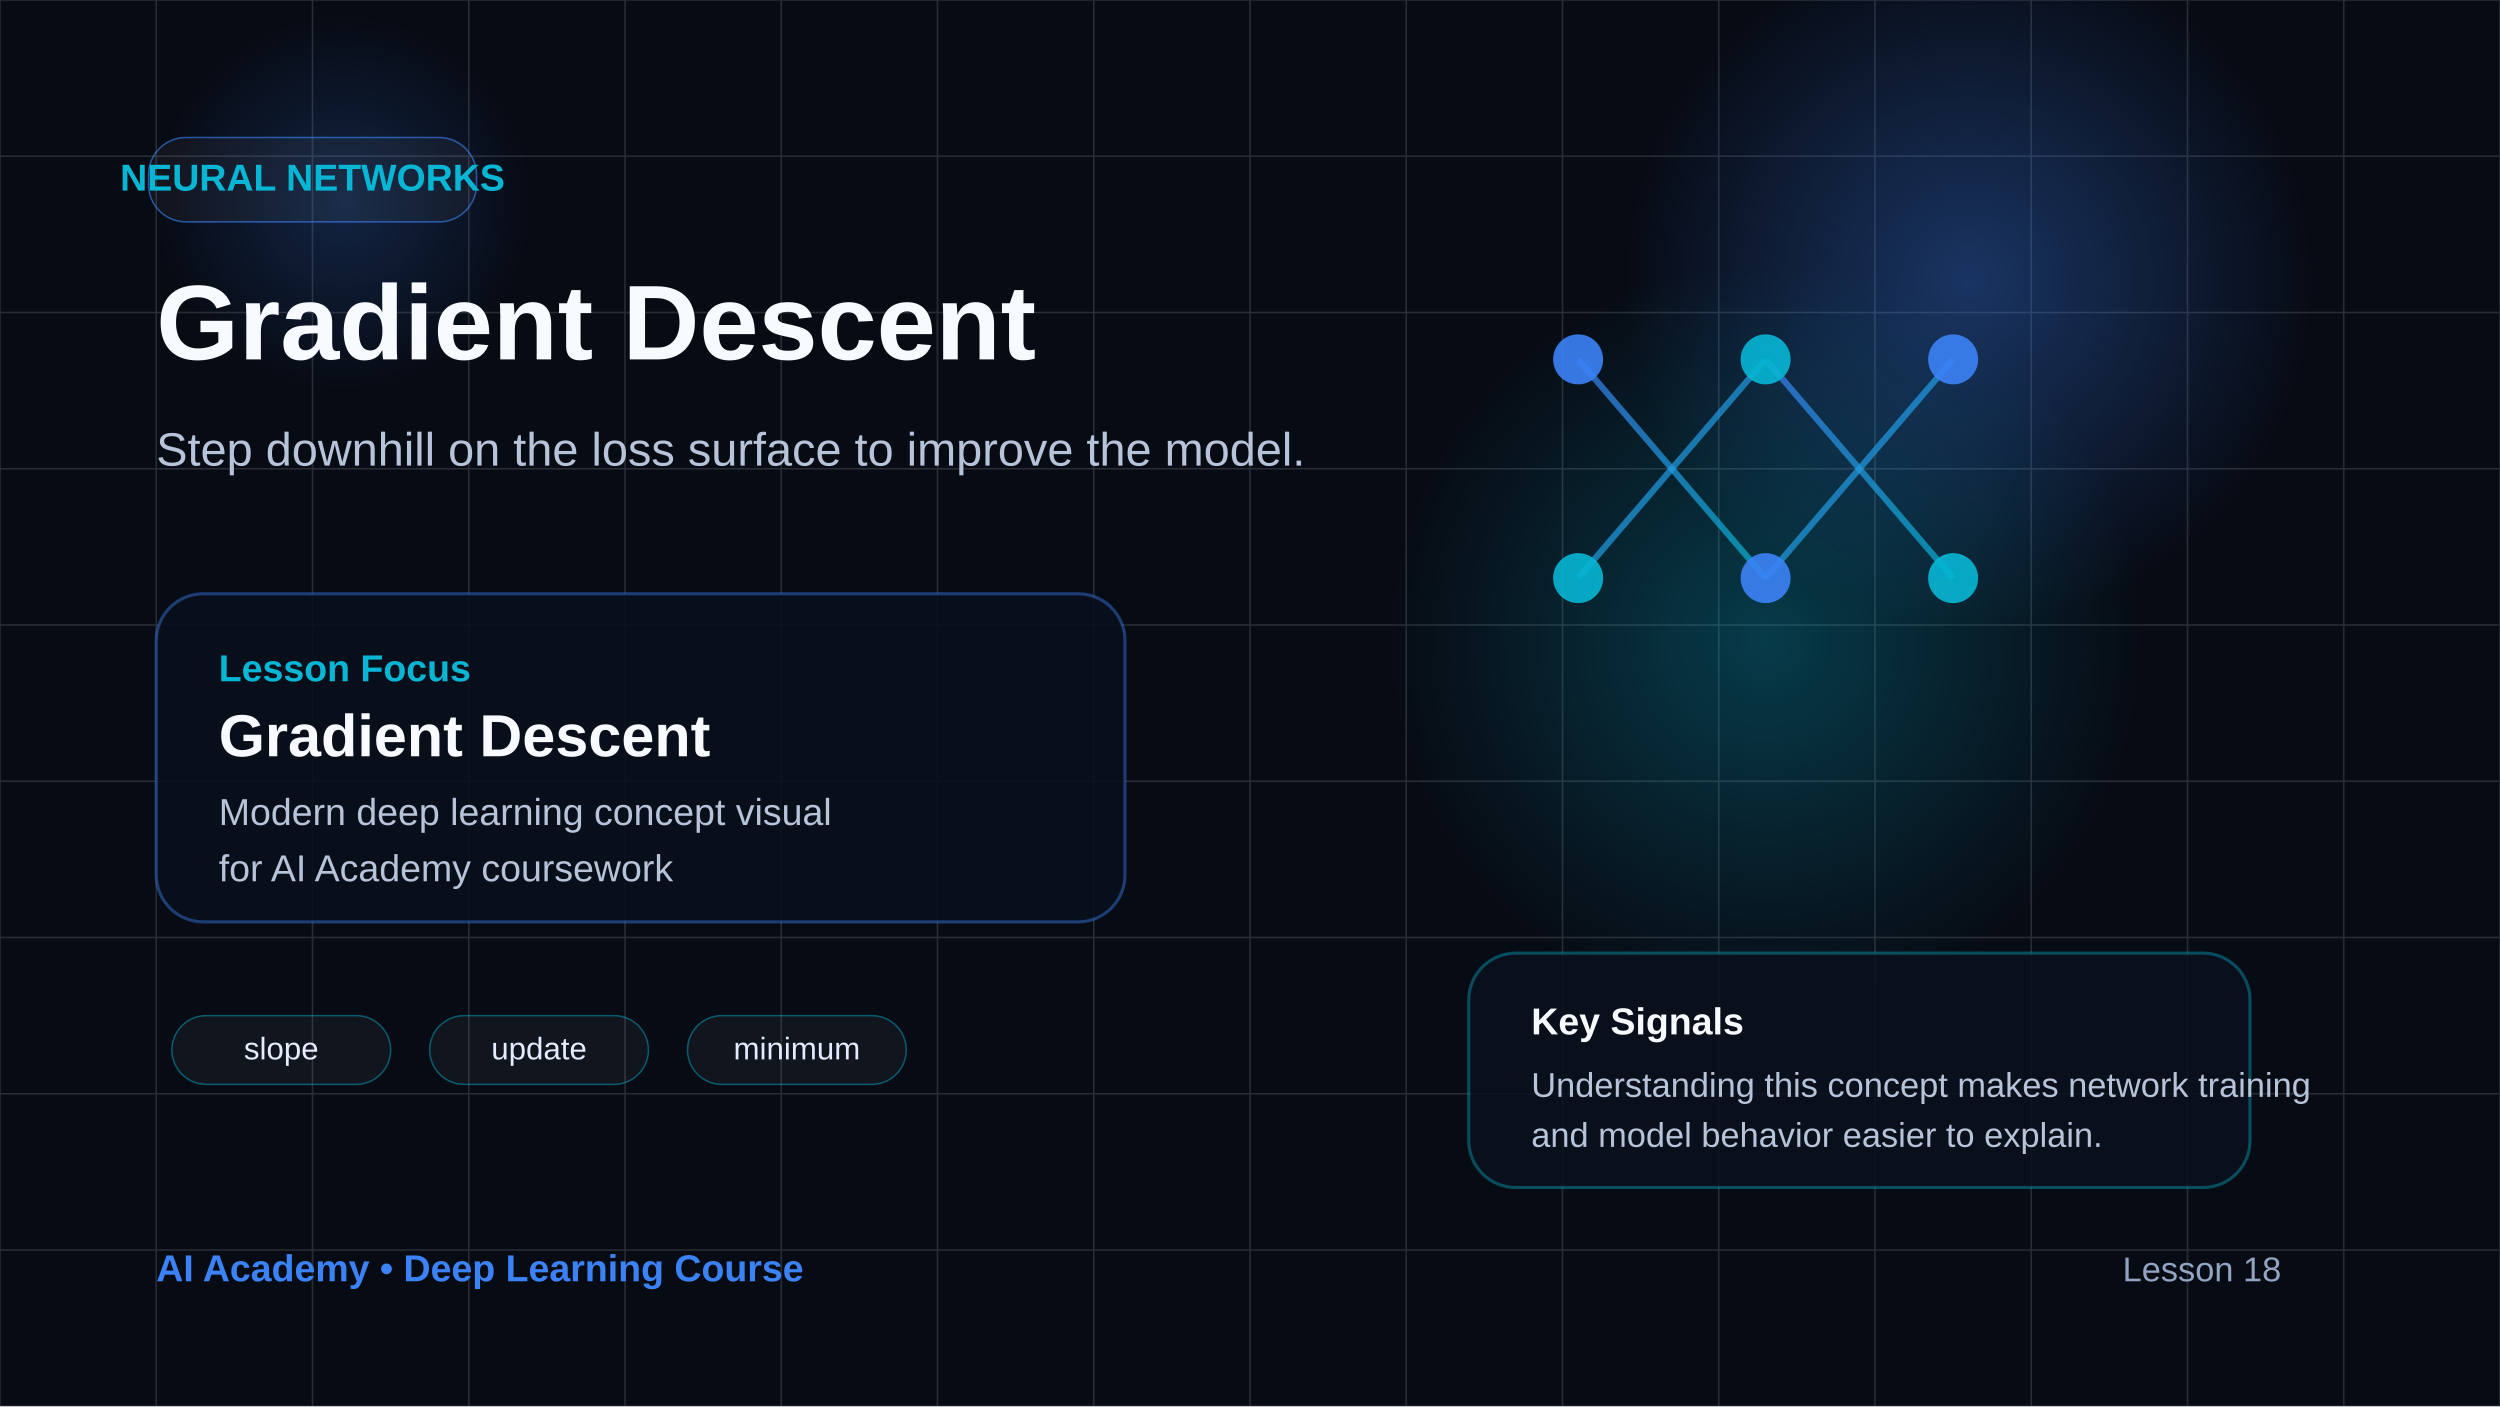
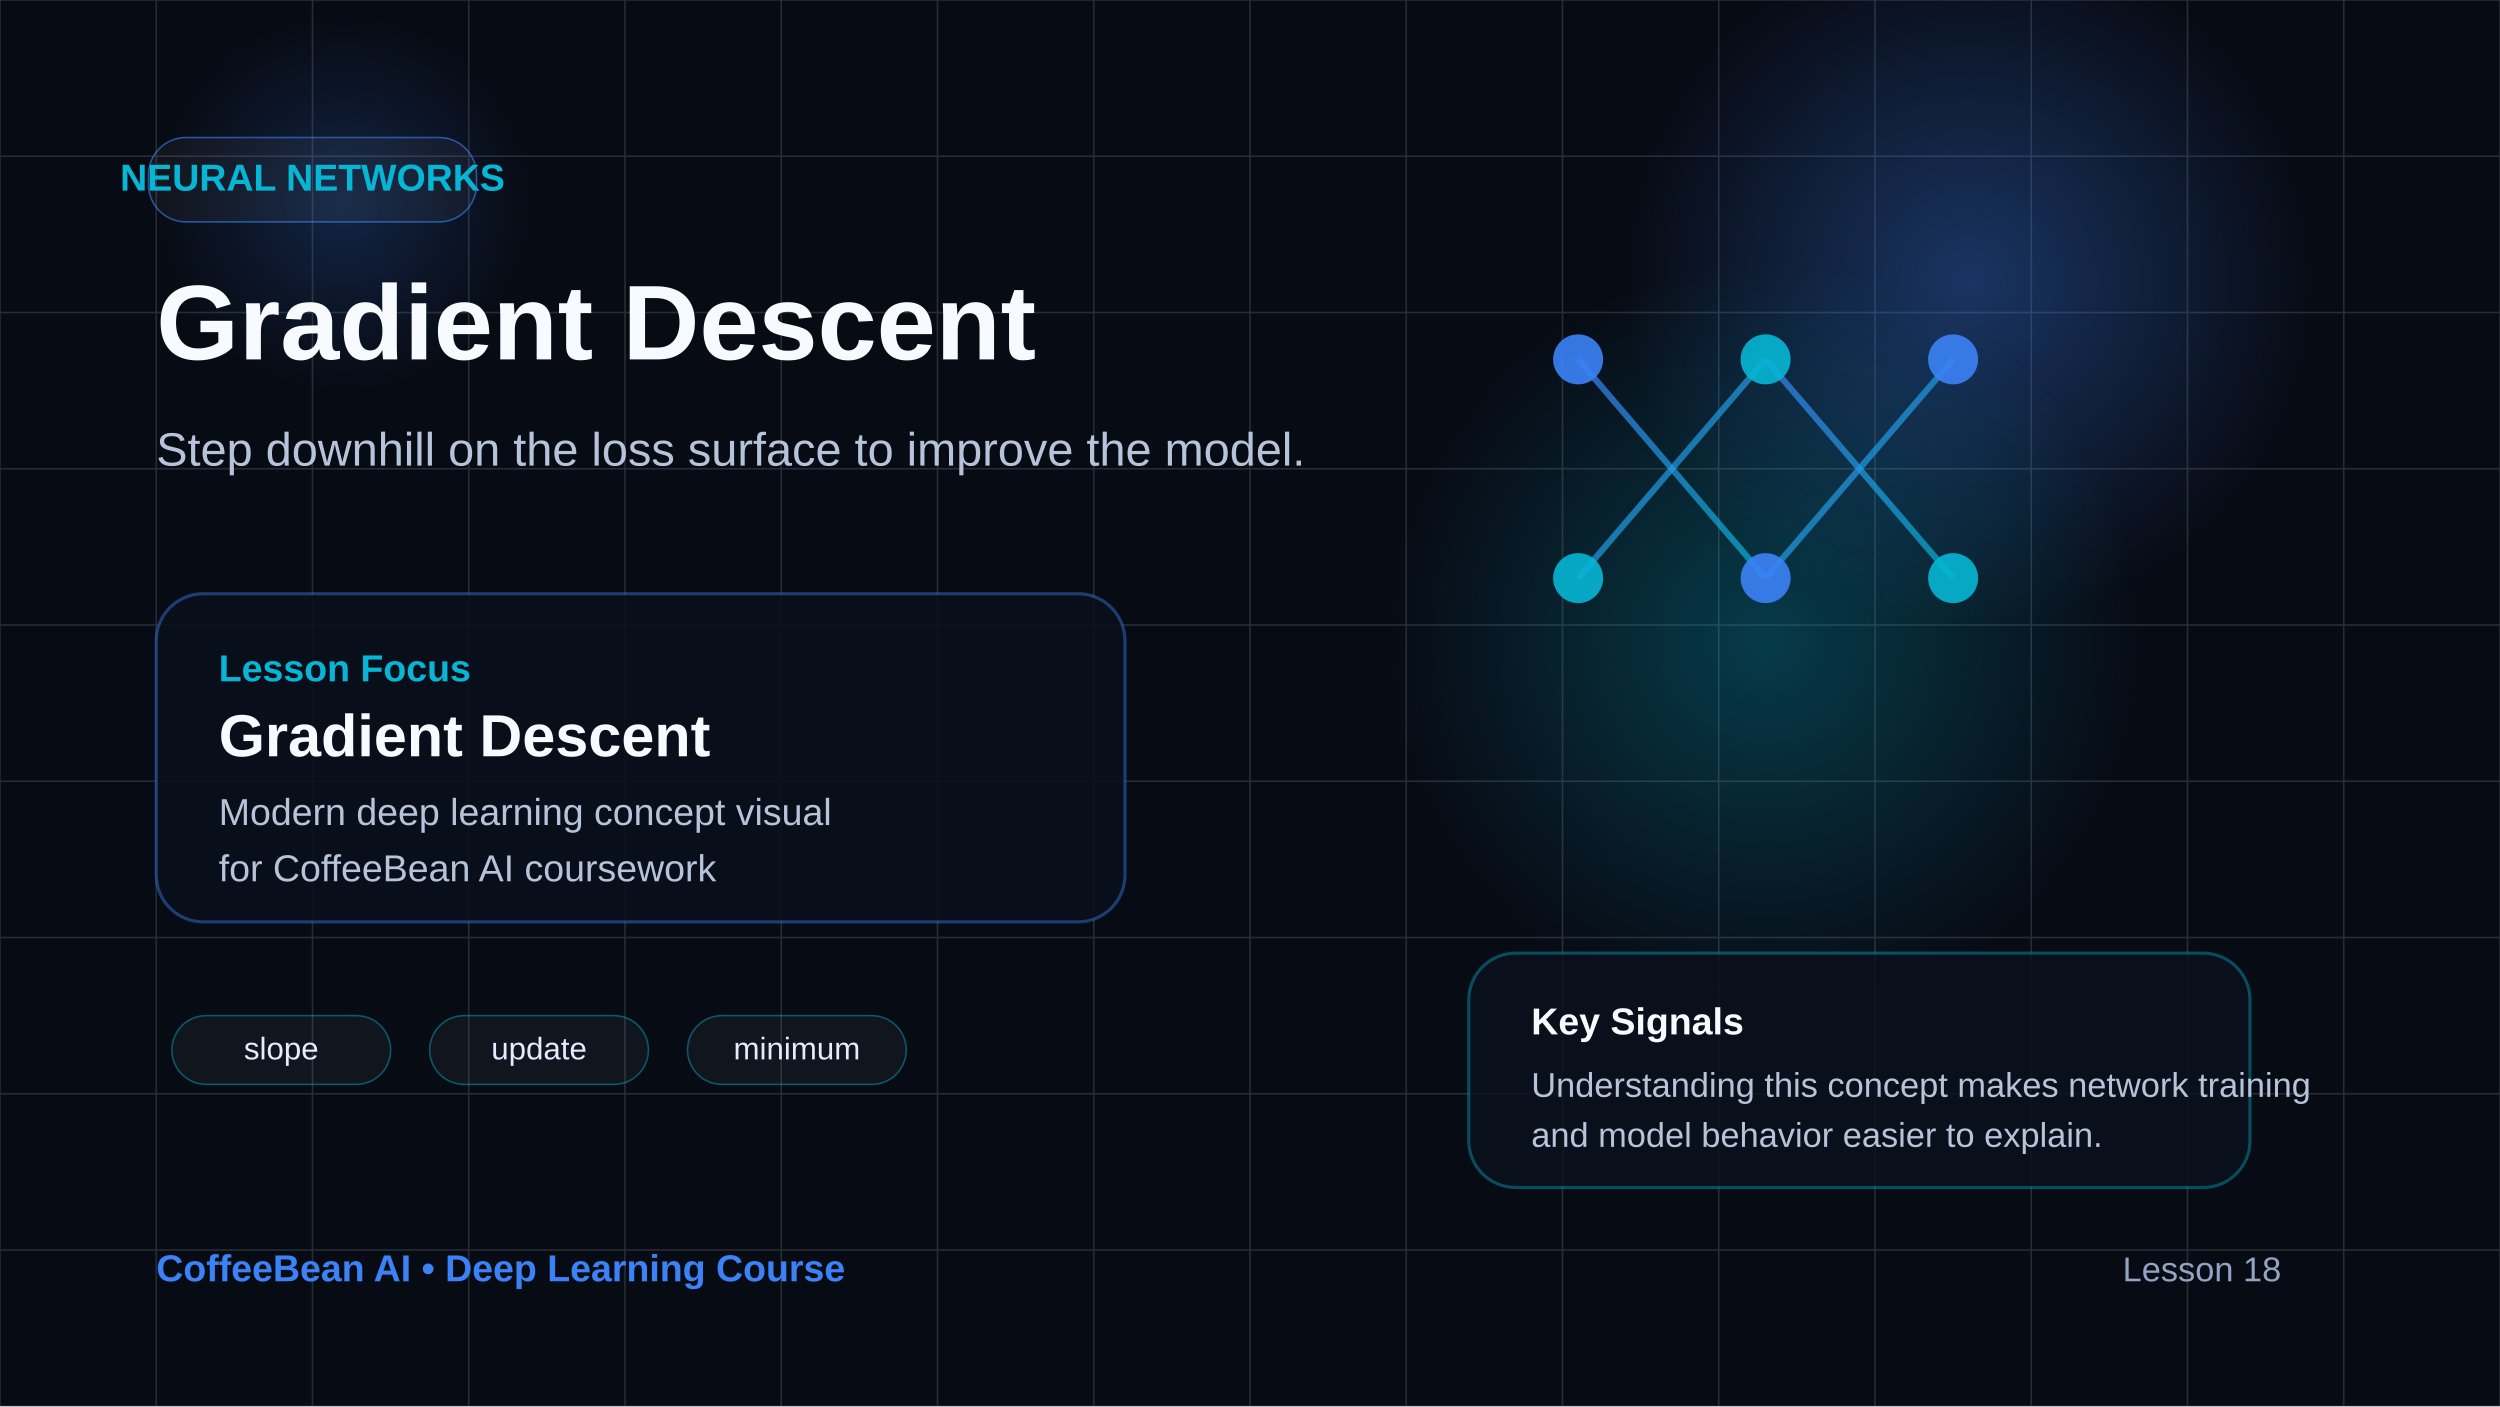
<svg xmlns="http://www.w3.org/2000/svg" width="1600" height="900" viewBox="0 0 1600 900" role="img" aria-labelledby="title desc">
  <defs>
    <linearGradient id="grad" x1="0%" y1="0%" x2="100%" y2="100%">
      <stop offset="0%" stop-color="#3b82f6" />
      <stop offset="100%" stop-color="#06b6d4" />
    </linearGradient>
    <radialGradient id="glowA" cx="50%" cy="50%" r="50%">
      <stop offset="0%" stop-color="#3b82f6" stop-opacity="0.35" />
      <stop offset="100%" stop-color="#3b82f6" stop-opacity="0" />
    </radialGradient>
    <radialGradient id="glowB" cx="50%" cy="50%" r="50%">
      <stop offset="0%" stop-color="#06b6d4" stop-opacity="0.28" />
      <stop offset="100%" stop-color="#06b6d4" stop-opacity="0" />
    </radialGradient>
  </defs>
  <rect width="1600" height="900" fill="#070B14" />
  <rect width="1600" height="900" fill="url(#grid)" opacity="0.04" />
  <g opacity="0.14">
    <line x1="0" y1="0" x2="0" y2="900" stroke="#ffffff" stroke-width="1" />
    <line x1="100" y1="0" x2="100" y2="900" stroke="#ffffff" stroke-width="1" />
    <line x1="200" y1="0" x2="200" y2="900" stroke="#ffffff" stroke-width="1" />
    <line x1="300" y1="0" x2="300" y2="900" stroke="#ffffff" stroke-width="1" />
    <line x1="400" y1="0" x2="400" y2="900" stroke="#ffffff" stroke-width="1" />
    <line x1="500" y1="0" x2="500" y2="900" stroke="#ffffff" stroke-width="1" />
    <line x1="600" y1="0" x2="600" y2="900" stroke="#ffffff" stroke-width="1" />
    <line x1="700" y1="0" x2="700" y2="900" stroke="#ffffff" stroke-width="1" />
    <line x1="800" y1="0" x2="800" y2="900" stroke="#ffffff" stroke-width="1" />
    <line x1="900" y1="0" x2="900" y2="900" stroke="#ffffff" stroke-width="1" />
    <line x1="1000" y1="0" x2="1000" y2="900" stroke="#ffffff" stroke-width="1" />
    <line x1="1100" y1="0" x2="1100" y2="900" stroke="#ffffff" stroke-width="1" />
    <line x1="1200" y1="0" x2="1200" y2="900" stroke="#ffffff" stroke-width="1" />
    <line x1="1300" y1="0" x2="1300" y2="900" stroke="#ffffff" stroke-width="1" />
    <line x1="1400" y1="0" x2="1400" y2="900" stroke="#ffffff" stroke-width="1" />
    <line x1="1500" y1="0" x2="1500" y2="900" stroke="#ffffff" stroke-width="1" />
    <line x1="1600" y1="0" x2="1600" y2="900" stroke="#ffffff" stroke-width="1" />
    <line x1="0" y1="0" x2="1600" y2="0" stroke="#ffffff" stroke-width="1" />
    <line x1="0" y1="100" x2="1600" y2="100" stroke="#ffffff" stroke-width="1" />
    <line x1="0" y1="200" x2="1600" y2="200" stroke="#ffffff" stroke-width="1" />
    <line x1="0" y1="300" x2="1600" y2="300" stroke="#ffffff" stroke-width="1" />
    <line x1="0" y1="400" x2="1600" y2="400" stroke="#ffffff" stroke-width="1" />
    <line x1="0" y1="500" x2="1600" y2="500" stroke="#ffffff" stroke-width="1" />
    <line x1="0" y1="600" x2="1600" y2="600" stroke="#ffffff" stroke-width="1" />
    <line x1="0" y1="700" x2="1600" y2="700" stroke="#ffffff" stroke-width="1" />
    <line x1="0" y1="800" x2="1600" y2="800" stroke="#ffffff" stroke-width="1" />
    <line x1="0" y1="900" x2="1600" y2="900" stroke="#ffffff" stroke-width="1" />
  </g>
  <circle cx="1260" cy="180" r="220" fill="url(#glowA)" />
  <circle cx="1130" cy="410" r="240" fill="url(#glowB)" />
  <circle cx="220" cy="130" r="120" fill="url(#glowA)" opacity="0.6" />
  <g transform="translate(95,88)">
    <rect x="0" y="0" rx="24" ry="24" width="210" height="54" fill="rgba(255,255,255,0.04)" stroke="#3b82f6" stroke-opacity="0.6" />
    <text x="105" y="34" text-anchor="middle" font-size="24" fill="#06b6d4" font-family="Arial, Helvetica, sans-serif" font-weight="700">NEURAL NETWORKS</text>
  </g>
  <text x="100" y="230" font-size="68" fill="#F7FAFF" font-family="Arial, Helvetica, sans-serif" font-weight="800">Gradient Descent</text>
  <text x="100" y="298" font-size="30" fill="#B7C3D9" font-family="Arial, Helvetica, sans-serif">Step downhill on the loss surface to improve the model.</text>
  <g transform="translate(100,380)">
    <rect x="0" y="0" rx="30" ry="30" width="620" height="210" fill="rgba(10,16,28,0.88)" stroke="#3b82f6" stroke-opacity="0.42" stroke-width="2" />
    <text x="40" y="56" font-size="24" fill="#06b6d4" font-family="Arial, Helvetica, sans-serif" font-weight="700">Lesson Focus</text>
    <text x="40" y="104" font-size="38" fill="#F7FAFF" font-family="Arial, Helvetica, sans-serif" font-weight="700">Gradient Descent</text>
    <text x="40" y="148" font-size="24" fill="#B7C3D9" font-family="Arial, Helvetica, sans-serif">Modern deep learning concept visual</text>
-     <text x="40" y="184" font-size="24" fill="#B7C3D9" font-family="Arial, Helvetica, sans-serif">for AI Academy coursework</text>
+     <text x="40" y="184" font-size="24" fill="#B7C3D9" font-family="Arial, Helvetica, sans-serif">for CoffeeBean AI coursework</text>
  </g>
  <g>
    <line x1="1010" y1="230" x2="1130" y2="230" stroke="url(#grad)" stroke-width="4" stroke-opacity="0.7" />
    <line x1="1130" y1="230" x2="1250" y2="230" stroke="url(#grad)" stroke-width="4" stroke-opacity="0.7" />
    <line x1="1010" y1="370" x2="1130" y2="370" stroke="url(#grad)" stroke-width="4" stroke-opacity="0.7" />
    <line x1="1130" y1="370" x2="1250" y2="370" stroke="url(#grad)" stroke-width="4" stroke-opacity="0.7" />
    <line x1="1010" y1="230" x2="1130" y2="370" stroke="url(#grad)" stroke-width="4" stroke-opacity="0.7" />
    <line x1="1130" y1="230" x2="1250" y2="370" stroke="url(#grad)" stroke-width="4" stroke-opacity="0.7" />
    <line x1="1010" y1="370" x2="1130" y2="230" stroke="url(#grad)" stroke-width="4" stroke-opacity="0.7" />
    <line x1="1130" y1="370" x2="1250" y2="230" stroke="url(#grad)" stroke-width="4" stroke-opacity="0.7" />
    <circle cx="1010" cy="230" r="16" fill="#3b82f6" fill-opacity="0.9" />
    <circle cx="1130" cy="230" r="16" fill="#06b6d4" fill-opacity="0.9" />
    <circle cx="1250" cy="230" r="16" fill="#3b82f6" fill-opacity="0.9" />
    <circle cx="1010" cy="370" r="16" fill="#06b6d4" fill-opacity="0.9" />
    <circle cx="1130" cy="370" r="16" fill="#3b82f6" fill-opacity="0.9" />
    <circle cx="1250" cy="370" r="16" fill="#06b6d4" fill-opacity="0.9" />
  </g>
  <g transform="translate(940,610)">
    <rect x="0" y="0" rx="30" ry="30" width="500" height="150" fill="rgba(10,16,28,0.82)" stroke="#06b6d4" stroke-opacity="0.38" stroke-width="2" />
    <text x="40" y="52" font-size="24" fill="#F7FAFF" font-family="Arial, Helvetica, sans-serif" font-weight="700">Key Signals</text>
    <text x="40" y="92" font-size="22" fill="#B7C3D9" font-family="Arial, Helvetica, sans-serif">Understanding this concept makes network training</text>
    <text x="40" y="124" font-size="22" fill="#B7C3D9" font-family="Arial, Helvetica, sans-serif">and model behavior easier to explain.</text>
  </g>
  <g transform="translate(110,650)">
    <rect x="0" y="0" rx="22" ry="22" width="140" height="44" fill="rgba(255,255,255,0.04)" stroke="#06b6d4" stroke-opacity="0.45" />
    <text x="70" y="28" text-anchor="middle" font-size="20" fill="#E5ECFF" font-family="Arial, Helvetica, sans-serif">slope</text>
  </g>
  <g transform="translate(275,650)">
    <rect x="0" y="0" rx="22" ry="22" width="140" height="44" fill="rgba(255,255,255,0.04)" stroke="#06b6d4" stroke-opacity="0.45" />
    <text x="70" y="28" text-anchor="middle" font-size="20" fill="#E5ECFF" font-family="Arial, Helvetica, sans-serif">update</text>
  </g>
  <g transform="translate(440,650)">
    <rect x="0" y="0" rx="22" ry="22" width="140" height="44" fill="rgba(255,255,255,0.04)" stroke="#06b6d4" stroke-opacity="0.45" />
    <text x="70" y="28" text-anchor="middle" font-size="20" fill="#E5ECFF" font-family="Arial, Helvetica, sans-serif">minimum</text>
  </g>
-   <text x="100" y="820" font-size="24" fill="#3b82f6" font-family="Arial, Helvetica, sans-serif" font-weight="700">AI Academy • Deep Learning Course</text>
+   <text x="100" y="820" font-size="24" fill="#3b82f6" font-family="Arial, Helvetica, sans-serif" font-weight="700">CoffeeBean AI • Deep Learning Course</text>
  <text x="1460" y="820" text-anchor="end" font-size="22" fill="#93A4C2" font-family="Arial, Helvetica, sans-serif">Lesson 18</text>
</svg>
